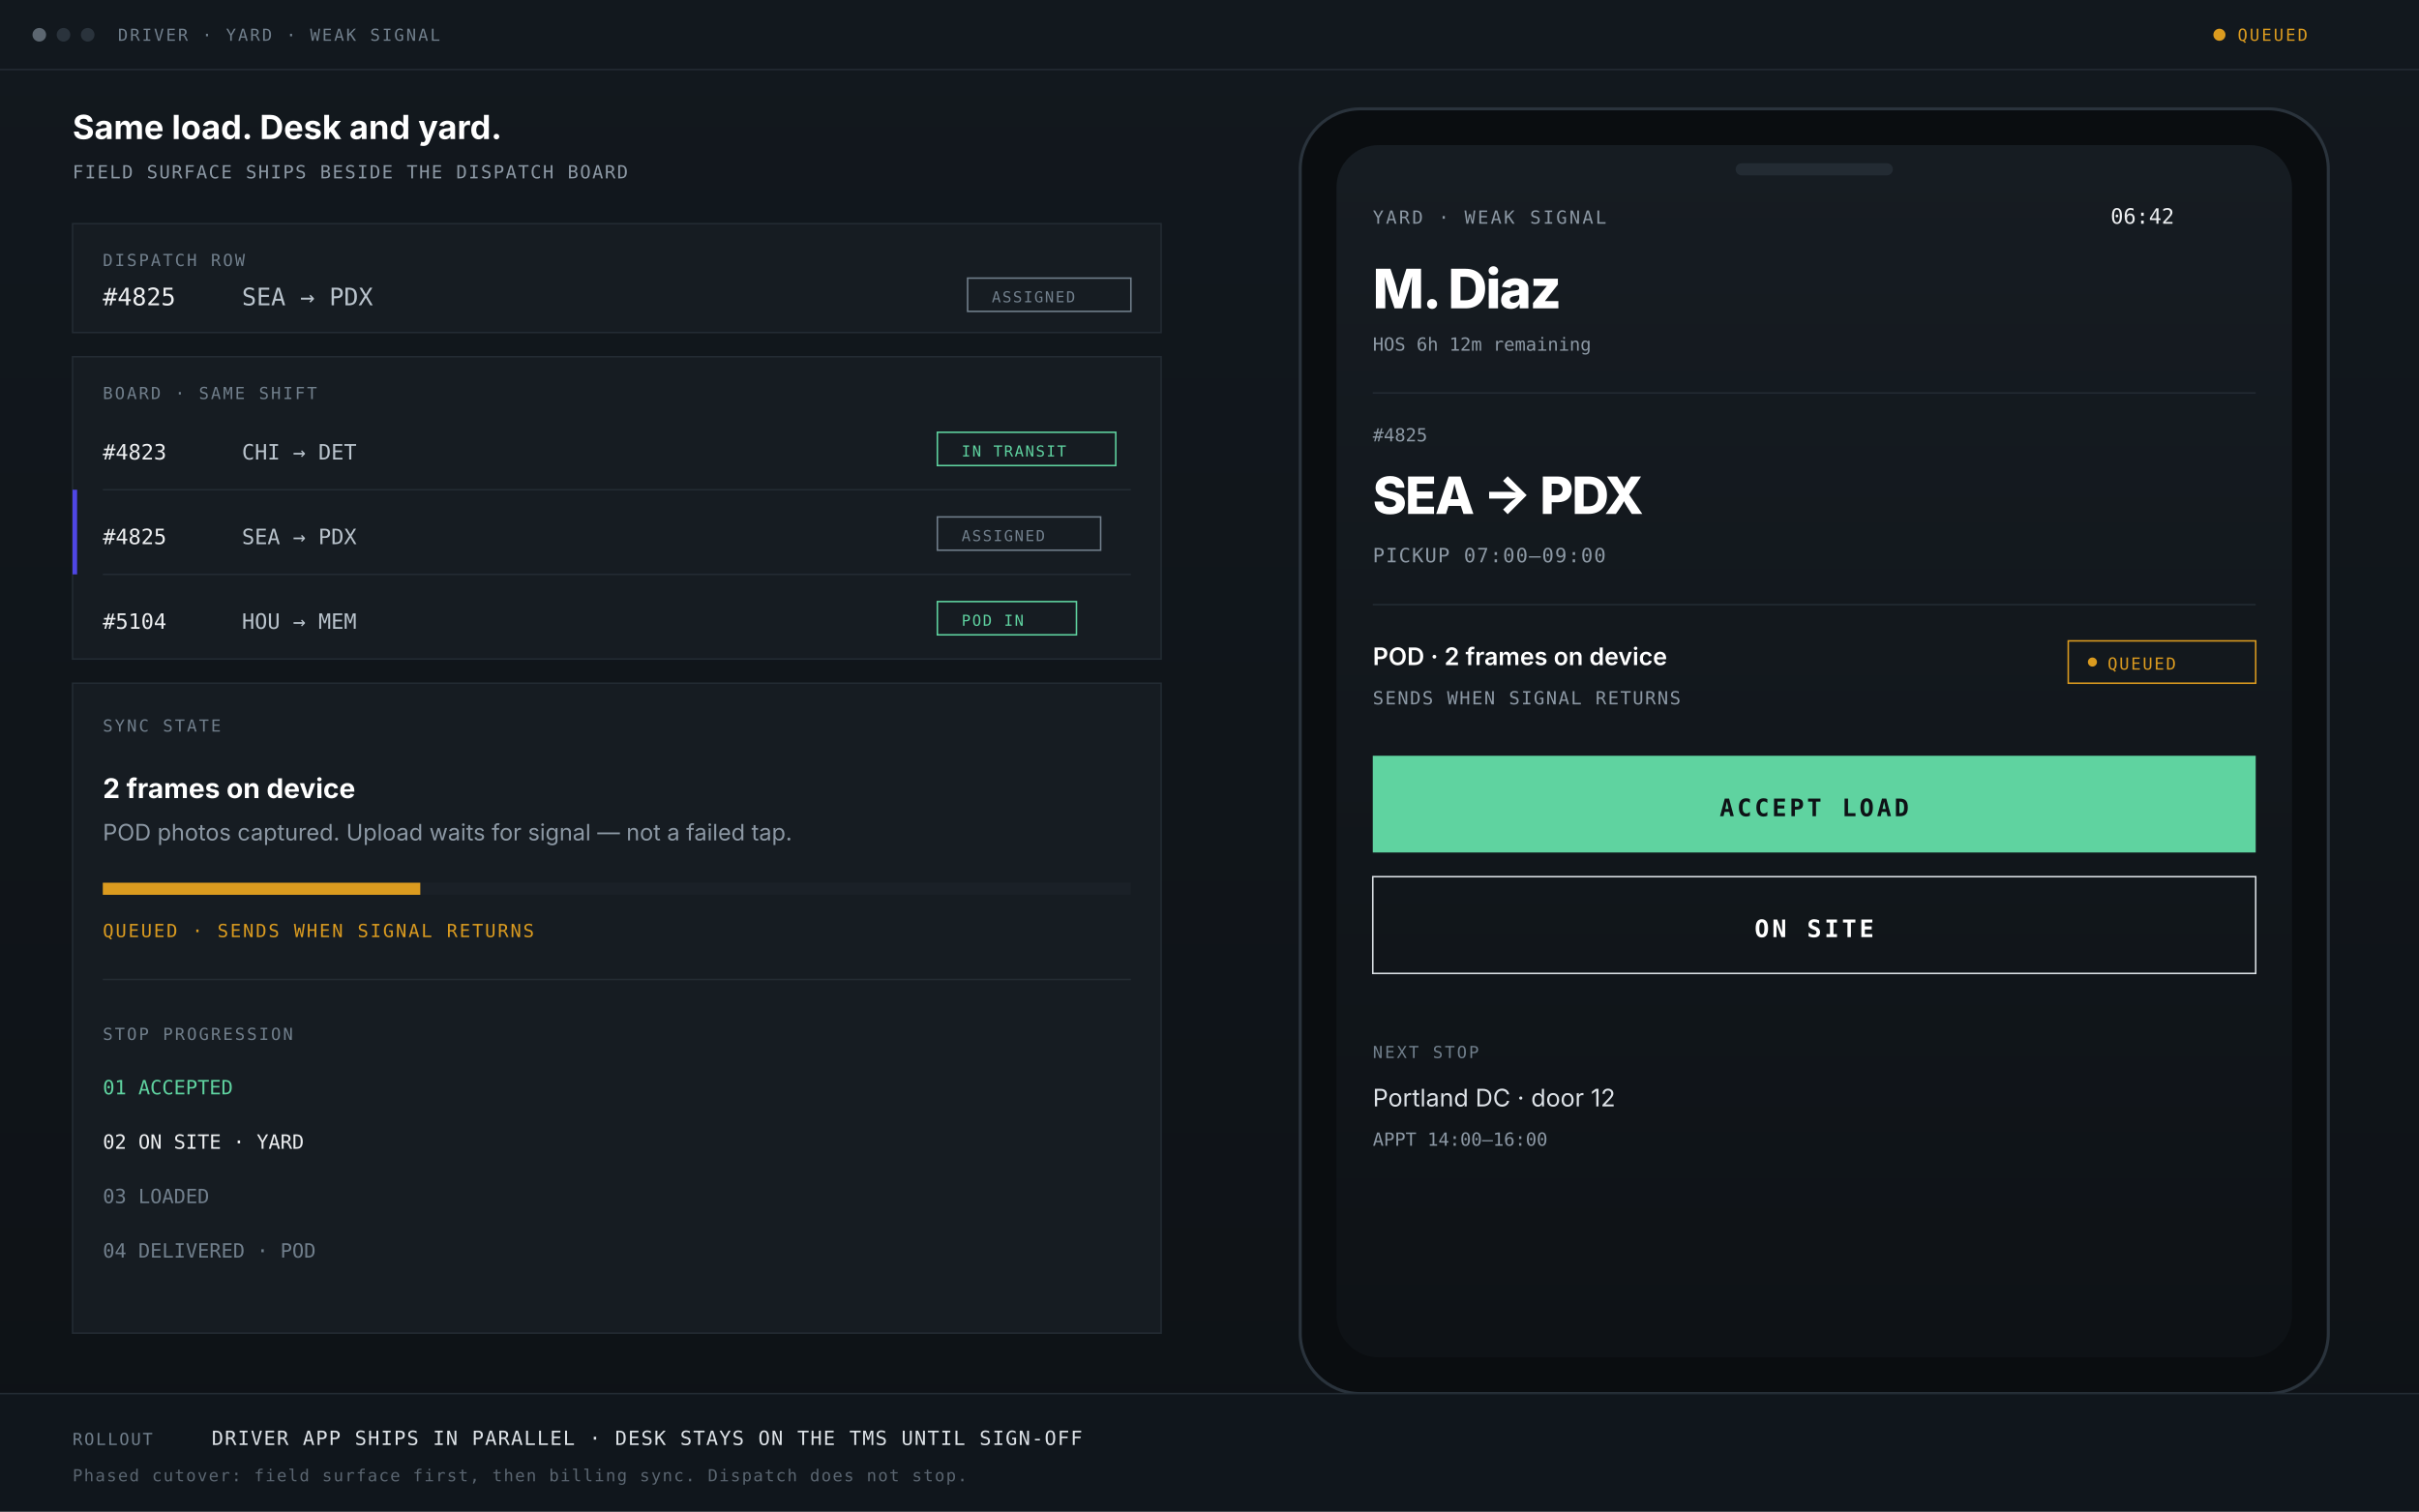
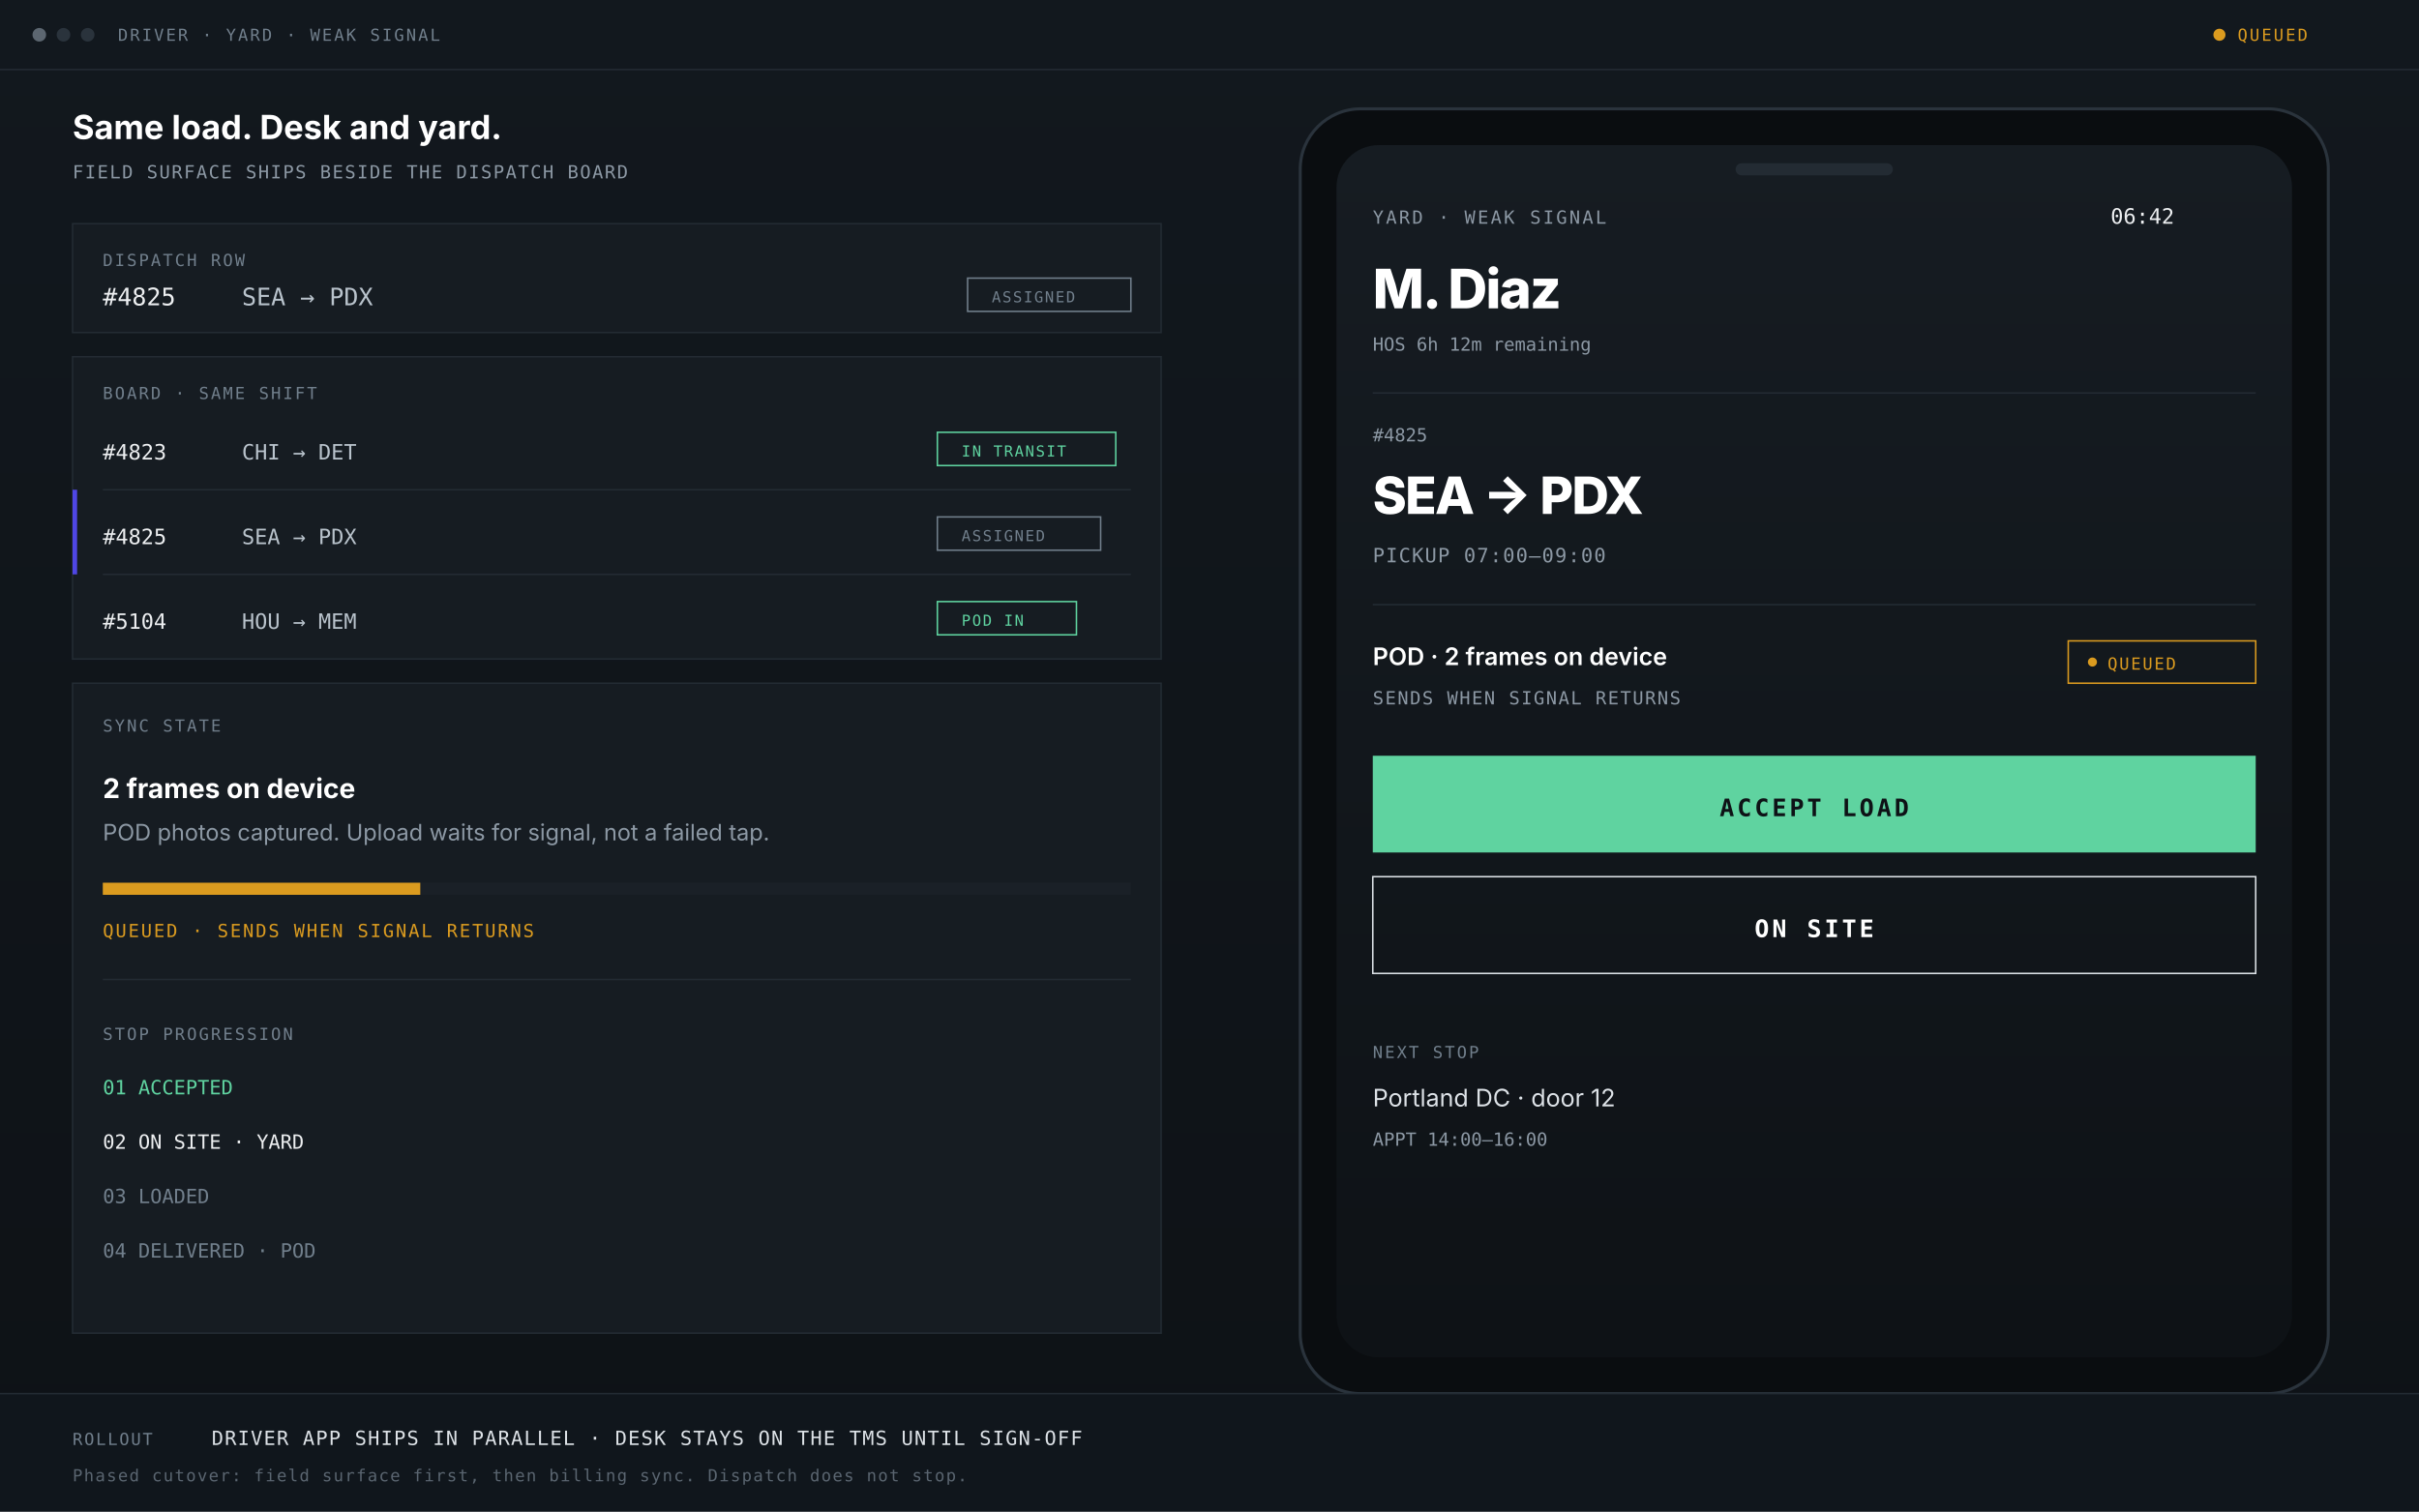
<svg xmlns="http://www.w3.org/2000/svg" viewBox="0 0 1600 1000" width="1600" height="1000" role="img" aria-label="Driver yard app beside the dispatch load row for the same shipment">
  <defs>
    <linearGradient id="daBg" x1="0" y1="0" x2="0" y2="1">
      <stop offset="0%" stop-color="#12181E" />
      <stop offset="100%" stop-color="#0E1216" />
    </linearGradient>
    <linearGradient id="daPhone" x1="0" y1="0" x2="0" y2="1">
      <stop offset="0%" stop-color="#161C22" />
      <stop offset="100%" stop-color="#0E1216" />
    </linearGradient>
  </defs>
  <rect width="1600" height="1000" fill="url(#daBg)" />
  <rect width="1600" height="46" fill="#12181E" />
  <line x1="0" y1="46" x2="1600" y2="46" stroke="#232B33" />
  <circle cx="26" cy="23" r="4.5" fill="#5C6670" />
  <circle cx="42" cy="23" r="4.5" fill="#2A333C" />
  <circle cx="58" cy="23" r="4.5" fill="#2A333C" />
  <text x="78" y="27" fill="#717F8C" font-family="ui-monospace, SFMono-Regular, Menlo, Consolas, monospace" font-size="11" letter-spacing=".12em">DRIVER · YARD · WEAK SIGNAL</text>
  <circle cx="1468" cy="23" r="4" fill="#DB9B1F" />
  <text x="1480" y="27" fill="#DB9B1F" font-family="ui-monospace, SFMono-Regular, Menlo, Consolas, monospace" font-size="11" letter-spacing=".12em">QUEUED</text>
  <text x="48" y="92" fill="#FFFFFF" font-family="system-ui, -apple-system, Segoe UI, sans-serif" font-size="22" font-weight="700">Same load. Desk and yard.</text>
  <text x="48" y="118" fill="#8C98A4" font-family="ui-monospace, SFMono-Regular, Menlo, Consolas, monospace" font-size="12" letter-spacing=".08em">FIELD SURFACE SHIPS BESIDE THE DISPATCH BOARD</text>
  <rect x="48" y="148" width="720" height="72" fill="#161C22" stroke="#232B33" />
  <text x="68" y="176" fill="#717F8C" font-family="ui-monospace, SFMono-Regular, Menlo, Consolas, monospace" font-size="11" letter-spacing=".12em">DISPATCH ROW</text>
  <text x="68" y="202" fill="#EDEFF1" font-family="ui-monospace, SFMono-Regular, Menlo, Consolas, monospace" font-size="16">#4825</text>
  <text x="160" y="202" fill="#B9C3CC" font-family="ui-monospace, SFMono-Regular, Menlo, Consolas, monospace" font-size="16">SEA → PDX</text>
  <rect x="640" y="184" width="108" height="22" fill="none" stroke="#717F8C" />
  <text x="656" y="200" fill="#717F8C" font-family="ui-monospace, SFMono-Regular, Menlo, Consolas, monospace" font-size="10" letter-spacing=".1em">ASSIGNED</text>
  <rect x="48" y="236" width="720" height="200" fill="#161C22" stroke="#232B33" />
  <text x="68" y="264" fill="#717F8C" font-family="ui-monospace, SFMono-Regular, Menlo, Consolas, monospace" font-size="11" letter-spacing=".12em">BOARD · SAME SHIFT</text>
  <text x="68" y="304" fill="#EDEFF1" font-family="ui-monospace, SFMono-Regular, Menlo, Consolas, monospace" font-size="14">#4823</text>
  <text x="160" y="304" fill="#B9C3CC" font-family="ui-monospace, SFMono-Regular, Menlo, Consolas, monospace" font-size="14">CHI → DET</text>
  <rect x="620" y="286" width="118" height="22" fill="none" stroke="#5FD3A0" />
  <text x="636" y="302" fill="#5FD3A0" font-family="ui-monospace, SFMono-Regular, Menlo, Consolas, monospace" font-size="10" letter-spacing=".1em">IN TRANSIT</text>
  <line x1="68" y1="324" x2="748" y2="324" stroke="#232B33" />
  <rect x="48" y="324" width="3" height="56" fill="#4F46E5" />
  <text x="68" y="360" fill="#EDEFF1" font-family="ui-monospace, SFMono-Regular, Menlo, Consolas, monospace" font-size="14">#4825</text>
  <text x="160" y="360" fill="#B9C3CC" font-family="ui-monospace, SFMono-Regular, Menlo, Consolas, monospace" font-size="14">SEA → PDX</text>
  <rect x="620" y="342" width="108" height="22" fill="none" stroke="#717F8C" />
  <text x="636" y="358" fill="#717F8C" font-family="ui-monospace, SFMono-Regular, Menlo, Consolas, monospace" font-size="10" letter-spacing=".1em">ASSIGNED</text>
  <line x1="68" y1="380" x2="748" y2="380" stroke="#232B33" />
  <text x="68" y="416" fill="#EDEFF1" font-family="ui-monospace, SFMono-Regular, Menlo, Consolas, monospace" font-size="14">#5104</text>
  <text x="160" y="416" fill="#B9C3CC" font-family="ui-monospace, SFMono-Regular, Menlo, Consolas, monospace" font-size="14">HOU → MEM</text>
  <rect x="620" y="398" width="92" height="22" fill="none" stroke="#5FD3A0" />
  <text x="636" y="414" fill="#5FD3A0" font-family="ui-monospace, SFMono-Regular, Menlo, Consolas, monospace" font-size="10" letter-spacing=".1em">POD IN</text>
  <rect x="48" y="452" width="720" height="430" fill="#161C22" stroke="#232B33" />
  <text x="68" y="484" fill="#717F8C" font-family="ui-monospace, SFMono-Regular, Menlo, Consolas, monospace" font-size="11" letter-spacing=".12em">SYNC STATE</text>
  <text x="68" y="528" fill="#FFFFFF" font-family="system-ui, -apple-system, Segoe UI, sans-serif" font-size="18" font-weight="700">2 frames on device</text>
-   <text x="68" y="556" fill="#8C98A4" font-family="system-ui, -apple-system, Segoe UI, sans-serif" font-size="15">POD photos captured. Upload waits for signal — not a failed tap.</text>
+   <text x="68" y="556" fill="#8C98A4" font-family="system-ui, -apple-system, Segoe UI, sans-serif" font-size="15">POD photos captured. Upload waits for signal, not a failed tap.</text>
  <rect x="68" y="584" width="680" height="8" fill="#1A2027" />
  <rect x="68" y="584" width="210" height="8" fill="#DB9B1F" />
  <text x="68" y="620" fill="#DB9B1F" font-family="ui-monospace, SFMono-Regular, Menlo, Consolas, monospace" font-size="12" letter-spacing=".1em">QUEUED · SENDS WHEN SIGNAL RETURNS</text>
  <line x1="68" y1="648" x2="748" y2="648" stroke="#232B33" />
  <text x="68" y="688" fill="#717F8C" font-family="ui-monospace, SFMono-Regular, Menlo, Consolas, monospace" font-size="11" letter-spacing=".12em">STOP PROGRESSION</text>
-   <text x="68" y="724" fill="#5FD3A0" font-family="ui-monospace, SFMono-Regular, Menlo, Consolas, monospace" font-size="13">01  ACCEPTED</text>
-   <text x="68" y="760" fill="#EDEFF1" font-family="ui-monospace, SFMono-Regular, Menlo, Consolas, monospace" font-size="13">02  ON SITE · YARD</text>
-   <text x="68" y="796" fill="#717F8C" font-family="ui-monospace, SFMono-Regular, Menlo, Consolas, monospace" font-size="13">03  LOADED</text>
-   <text x="68" y="832" fill="#717F8C" font-family="ui-monospace, SFMono-Regular, Menlo, Consolas, monospace" font-size="13">04  DELIVERED · POD</text>
+   <text x="68" y="724" fill="#5FD3A0" font-family="ui-monospace, SFMono-Regular, Menlo, Consolas, monospace" font-size="13">01 ACCEPTED</text>
+   <text x="68" y="760" fill="#EDEFF1" font-family="ui-monospace, SFMono-Regular, Menlo, Consolas, monospace" font-size="13">02 ON SITE · YARD</text>
+   <text x="68" y="796" fill="#717F8C" font-family="ui-monospace, SFMono-Regular, Menlo, Consolas, monospace" font-size="13">03 LOADED</text>
+   <text x="68" y="832" fill="#717F8C" font-family="ui-monospace, SFMono-Regular, Menlo, Consolas, monospace" font-size="13">04 DELIVERED · POD</text>
  <rect x="860" y="72" width="680" height="850" rx="40" fill="#0A0D10" stroke="#2A333C" stroke-width="2" />
  <rect x="884" y="96" width="632" height="802" rx="28" fill="url(#daPhone)" />
  <rect x="1148" y="108" width="104" height="8" rx="4" fill="#232B33" />
  <text x="908" y="148" fill="#8C98A4" font-family="ui-monospace, SFMono-Regular, Menlo, Consolas, monospace" font-size="12" letter-spacing=".12em">YARD · WEAK SIGNAL</text>
  <text x="1396" y="148" fill="#EDEFF1" font-family="ui-monospace, SFMono-Regular, Menlo, Consolas, monospace" font-size="14">06:42</text>
  <text x="908" y="204" fill="#FFFFFF" font-family="system-ui, -apple-system, Segoe UI, sans-serif" font-size="36" font-weight="800" letter-spacing="-.03em">M. Diaz</text>
-   <text x="908" y="232" fill="#8C98A4" font-family="ui-monospace, SFMono-Regular, Menlo, Consolas, monospace" font-size="12">HOS  6h 12m remaining</text>
+   <text x="908" y="232" fill="#8C98A4" font-family="ui-monospace, SFMono-Regular, Menlo, Consolas, monospace" font-size="12">HOS 6h 12m remaining</text>
  <line x1="908" y1="260" x2="1492" y2="260" stroke="#232B33" />
  <text x="908" y="292" fill="#8C98A4" font-family="ui-monospace, SFMono-Regular, Menlo, Consolas, monospace" font-size="12">#4825</text>
  <text x="908" y="340" fill="#FFFFFF" font-family="system-ui, -apple-system, Segoe UI, sans-serif" font-size="34" font-weight="800" letter-spacing="-.03em">SEA → PDX</text>
-   <text x="908" y="372" fill="#8C98A4" font-family="ui-monospace, SFMono-Regular, Menlo, Consolas, monospace" font-size="13" letter-spacing=".06em">PICKUP  07:00–09:00</text>
+   <text x="908" y="372" fill="#8C98A4" font-family="ui-monospace, SFMono-Regular, Menlo, Consolas, monospace" font-size="13" letter-spacing=".06em">PICKUP 07:00–09:00</text>
  <line x1="908" y1="400" x2="1492" y2="400" stroke="#232B33" />
  <text x="908" y="440" fill="#FFFFFF" font-family="system-ui, -apple-system, Segoe UI, sans-serif" font-size="16" font-weight="600">POD · 2 frames on device</text>
  <text x="908" y="466" fill="#8C98A4" font-family="ui-monospace, SFMono-Regular, Menlo, Consolas, monospace" font-size="12" letter-spacing=".08em">SENDS WHEN SIGNAL RETURNS</text>
  <rect x="1368" y="424" width="124" height="28" fill="none" stroke="#DB9B1F" />
  <circle cx="1384" cy="438" r="3" fill="#DB9B1F" />
  <text x="1394" y="443" fill="#DB9B1F" font-family="ui-monospace, SFMono-Regular, Menlo, Consolas, monospace" font-size="11" letter-spacing=".1em">QUEUED</text>
  <rect x="908" y="500" width="584" height="64" fill="#5FD3A0" />
  <text x="1200" y="540" text-anchor="middle" fill="#0E1216" font-family="ui-monospace, SFMono-Regular, Menlo, Consolas, monospace" font-size="16" font-weight="700" letter-spacing=".12em">ACCEPT LOAD</text>
  <rect x="908" y="580" width="584" height="64" fill="none" stroke="#DDE2E7" />
  <text x="1200" y="620" text-anchor="middle" fill="#FFFFFF" font-family="ui-monospace, SFMono-Regular, Menlo, Consolas, monospace" font-size="16" font-weight="700" letter-spacing=".12em">ON SITE</text>
  <text x="908" y="700" fill="#717F8C" font-family="ui-monospace, SFMono-Regular, Menlo, Consolas, monospace" font-size="11" letter-spacing=".12em">NEXT STOP</text>
  <text x="908" y="732" fill="#DDE2E7" font-family="system-ui, -apple-system, Segoe UI, sans-serif" font-size="16">Portland DC · door 12</text>
-   <text x="908" y="758" fill="#8C98A4" font-family="ui-monospace, SFMono-Regular, Menlo, Consolas, monospace" font-size="12">APPT  14:00–16:00</text>
+   <text x="908" y="758" fill="#8C98A4" font-family="ui-monospace, SFMono-Regular, Menlo, Consolas, monospace" font-size="12">APPT 14:00–16:00</text>
  <rect y="922" width="1600" height="78" fill="#10161C" />
  <line x1="0" y1="922" x2="1600" y2="922" stroke="#232B33" />
  <text x="48" y="956" fill="#717F8C" font-family="ui-monospace, SFMono-Regular, Menlo, Consolas, monospace" font-size="11" letter-spacing=".1em">ROLLOUT</text>
  <text x="140" y="956" fill="#DDE2E7" font-family="ui-monospace, SFMono-Regular, Menlo, Consolas, monospace" font-size="13" letter-spacing=".06em">DRIVER APP SHIPS IN PARALLEL · DESK STAYS ON THE TMS UNTIL SIGN-OFF</text>
  <text x="48" y="980" fill="#5A6570" font-family="ui-monospace, SFMono-Regular, Menlo, Consolas, monospace" font-size="11" letter-spacing=".08em">Phased cutover: field surface first, then billing sync. Dispatch does not stop.</text>
</svg>
